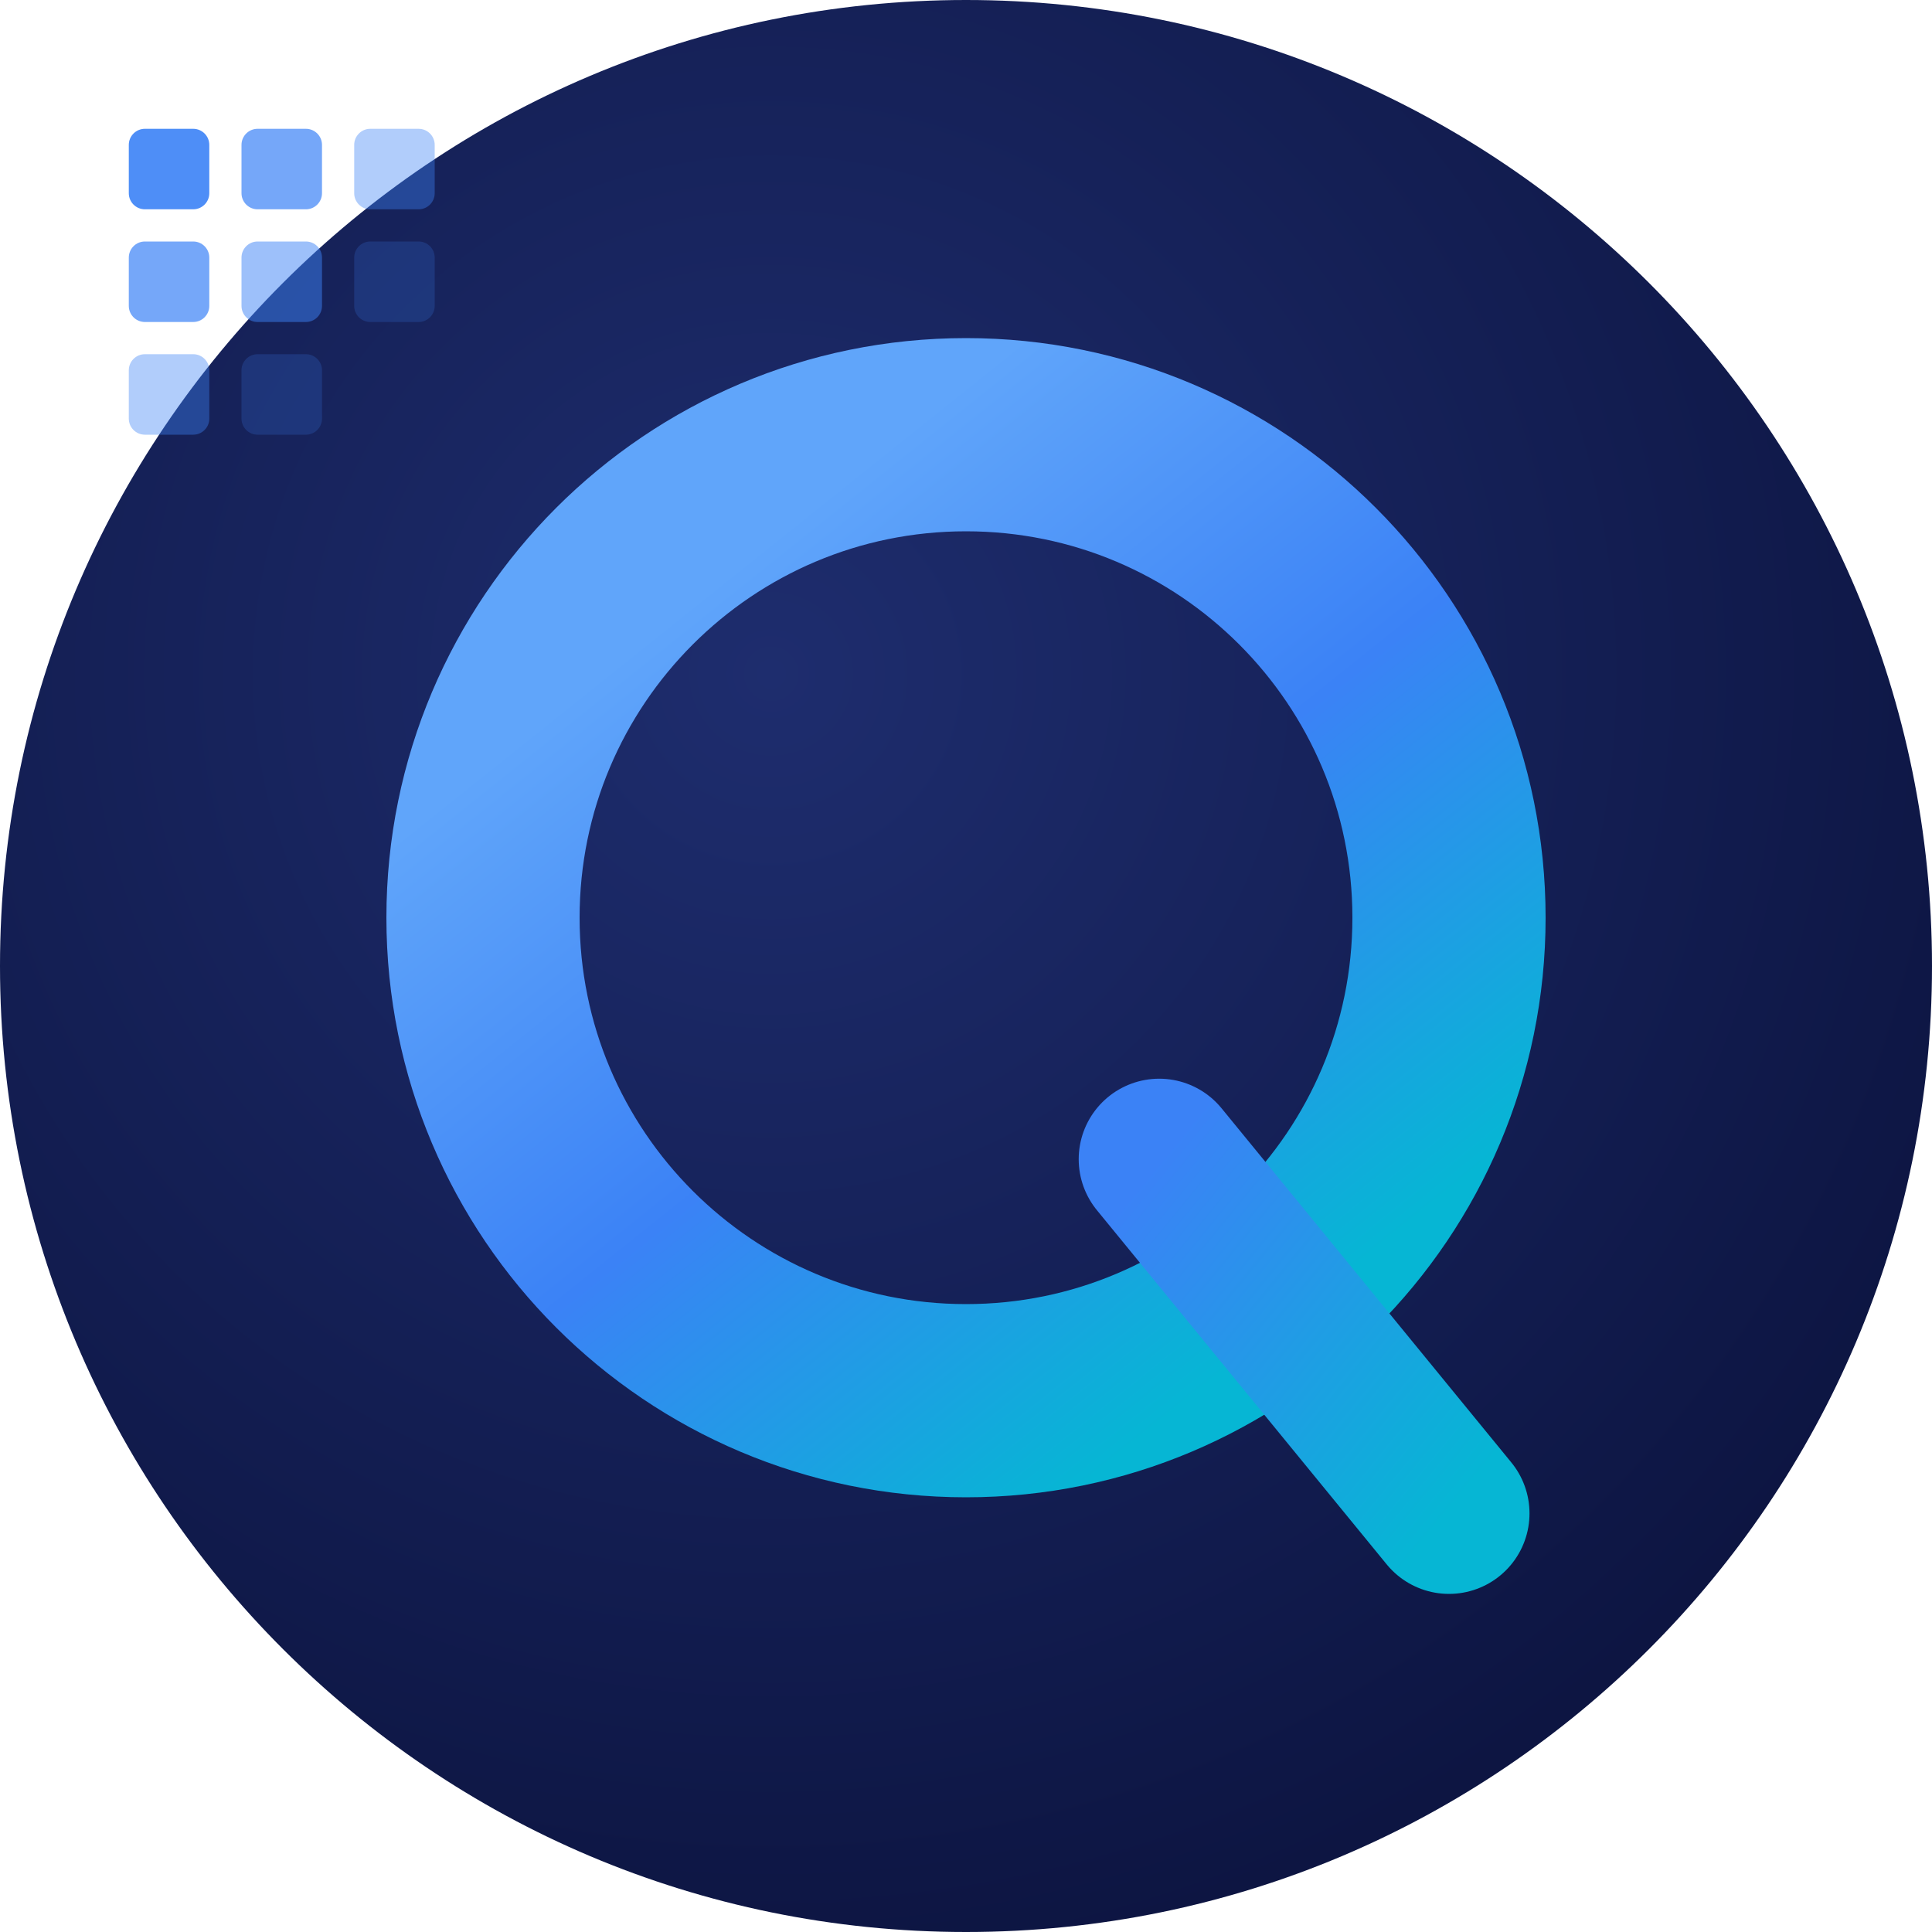
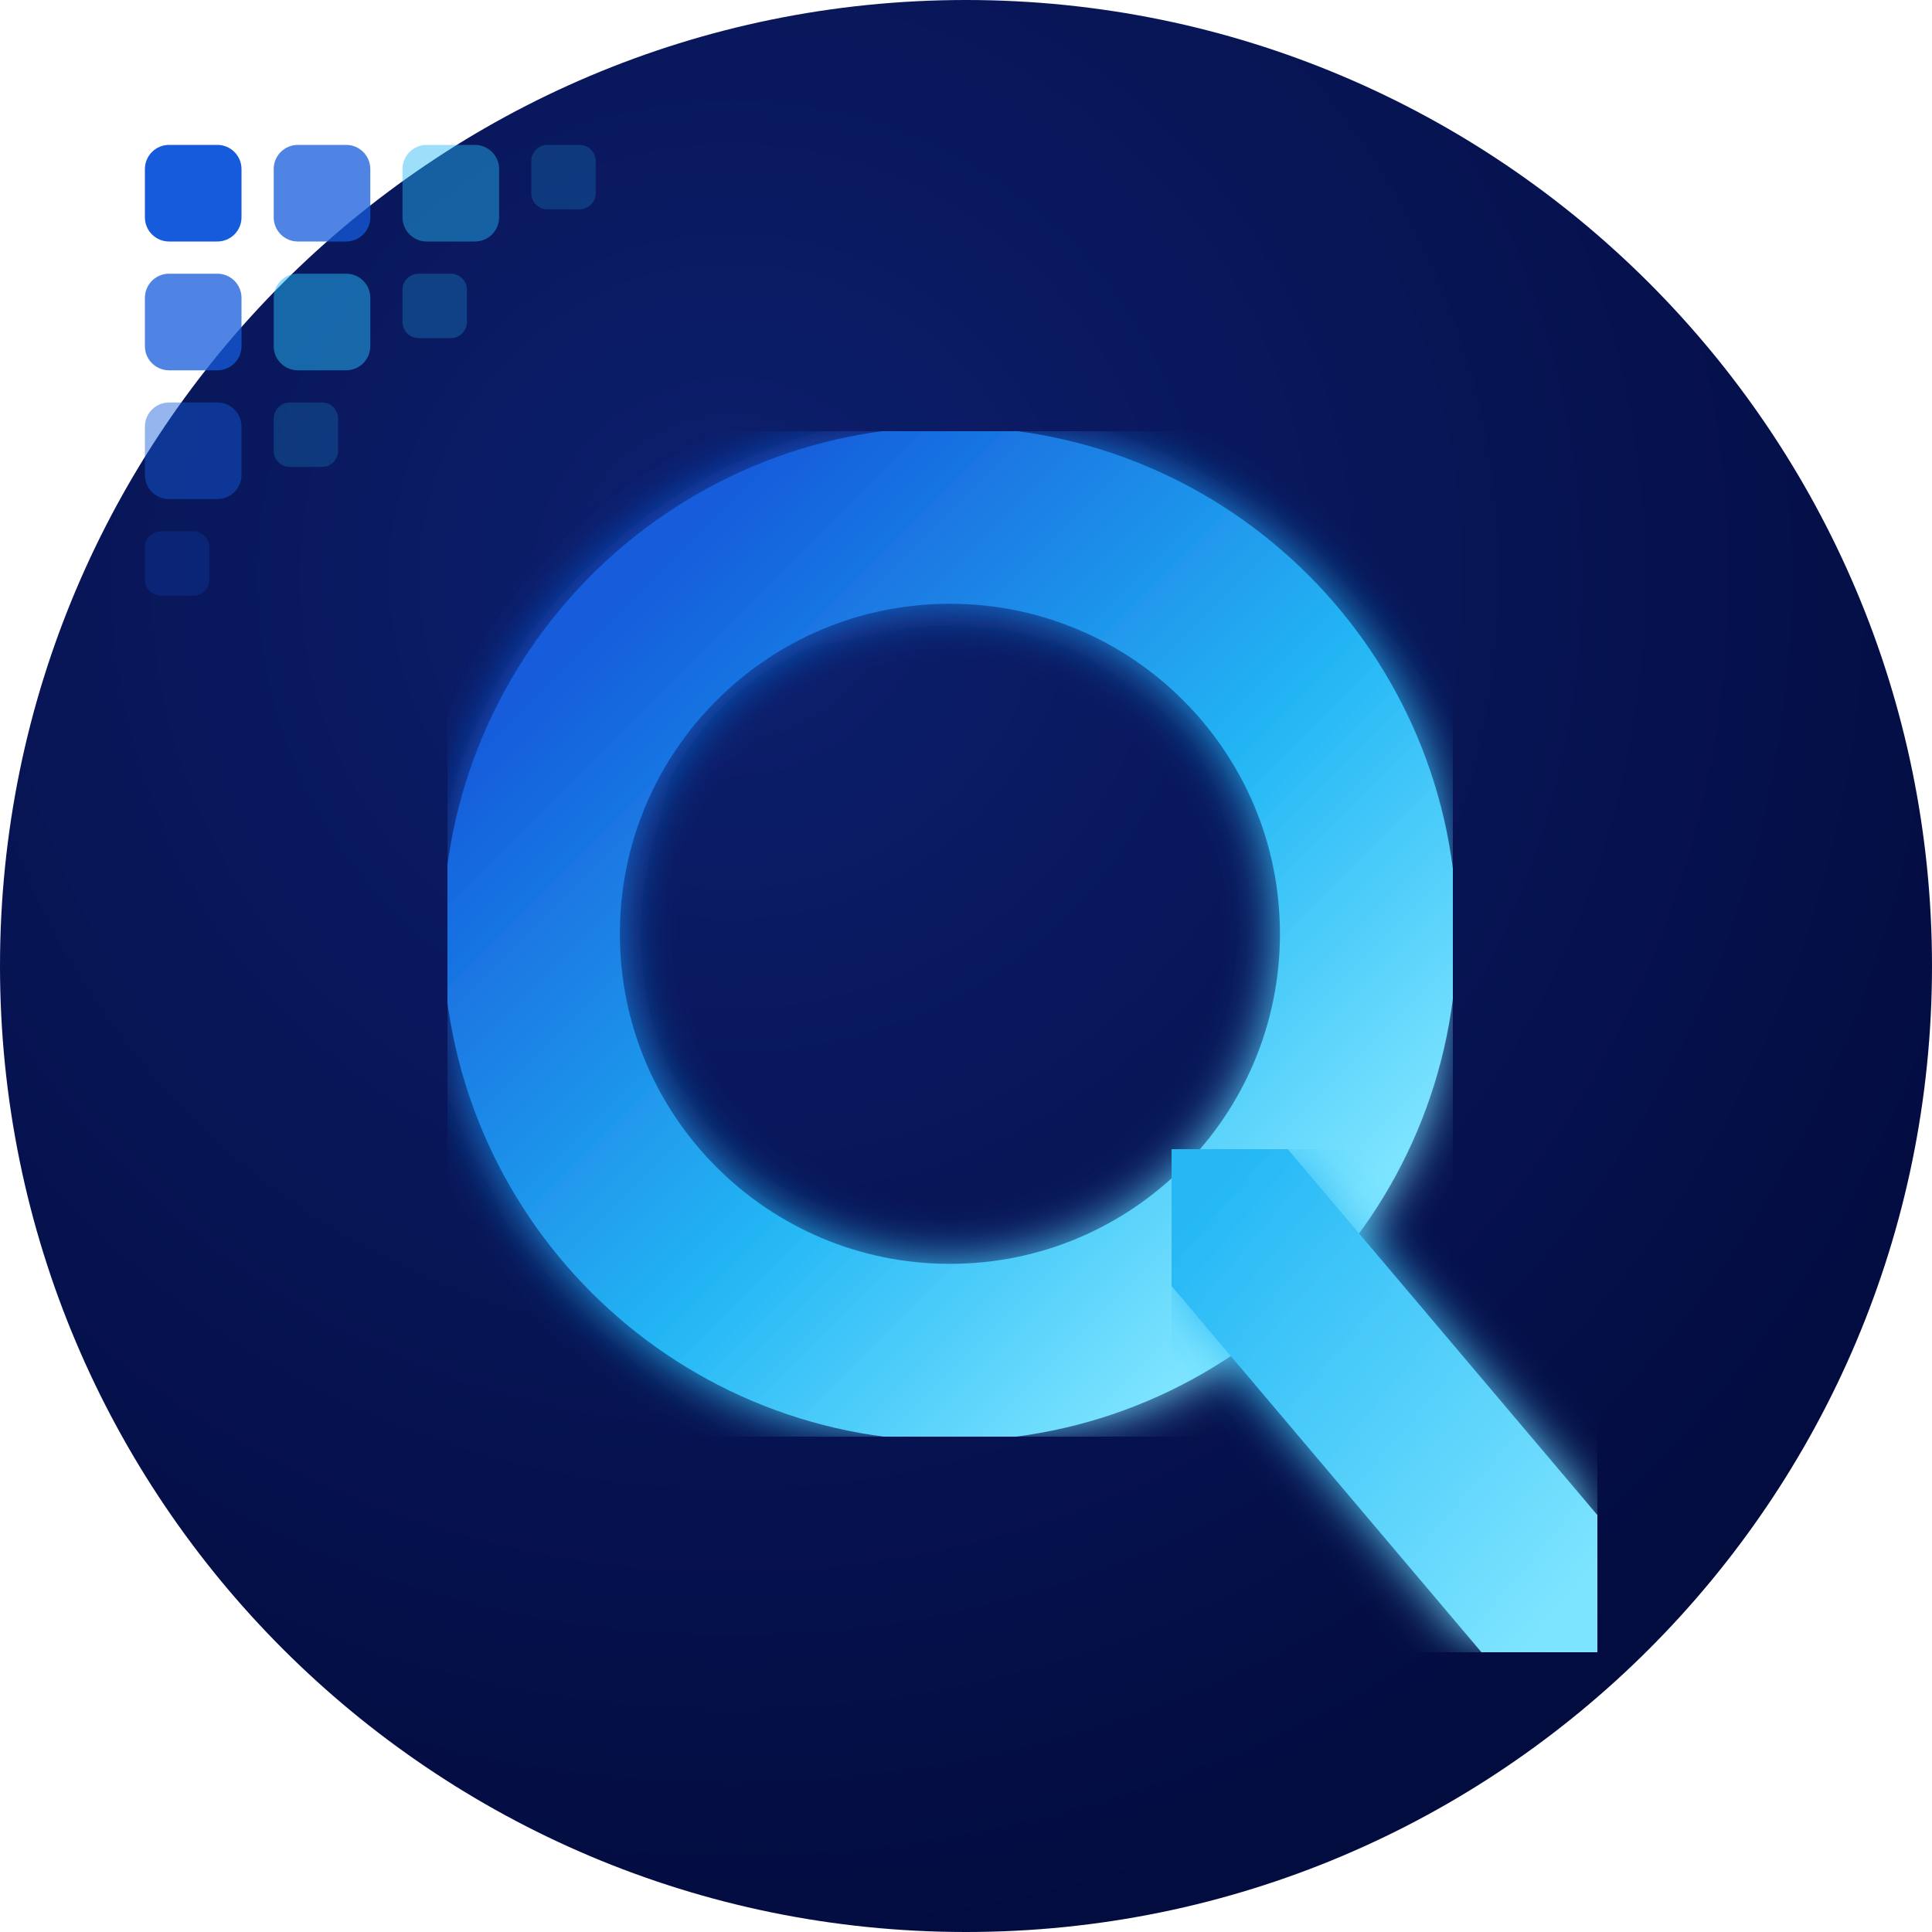
<svg xmlns="http://www.w3.org/2000/svg" viewBox="0 0 120 120" fill="none">
  <defs>
-     <radialGradient id="bgGrad" cx="40%" cy="35%" r="70%">
-       <stop offset="0%" stop-color="#1e2d6e" />
-       <stop offset="100%" stop-color="#0c1440" />
+     <radialGradient id="bgGrad" cx="38%" cy="30%" r="75%">
+       <stop offset="0%" stop-color="#0d1f6e" />
+       <stop offset="100%" stop-color="#020B3D" />
    </radialGradient>
-     <linearGradient id="qGrad" x1="25%" y1="15%" x2="85%" y2="90%">
-       <stop offset="0%" stop-color="#60a5fa" />
-       <stop offset="50%" stop-color="#3b82f6" />
-       <stop offset="100%" stop-color="#06b6d4" />
+     <linearGradient id="ringGrad" x1="10%" y1="10%" x2="90%" y2="90%">
+       <stop offset="0%" stop-color="#155BDB" />
+       <stop offset="60%" stop-color="#25B8F5" />
+       <stop offset="100%" stop-color="#7de4ff" />
    </linearGradient>
    <linearGradient id="tailGrad" x1="0%" y1="0%" x2="100%" y2="100%">
-       <stop offset="0%" stop-color="#3b82f6" />
-       <stop offset="100%" stop-color="#06b6d4" />
+       <stop offset="0%" stop-color="#25B8F5" />
+       <stop offset="100%" stop-color="#7de4ff" />
    </linearGradient>
+     <filter id="glow">
+       <feGaussianBlur stdDeviation="1.5" result="blur" />
+       <feMerge>
+         <feMergeNode in="blur" />
+         <feMergeNode in="SourceGraphic" />
+       </feMerge>
+     </filter>
  </defs>
  <circle cx="60" cy="60" r="60" fill="url(#bgGrad)" />
-   <rect x="8" y="8" width="5" height="5" rx="1" fill="#3b82f6" opacity="0.9" />
-   <rect x="15" y="8" width="5" height="5" rx="1" fill="#3b82f6" opacity="0.7" />
-   <rect x="22" y="8" width="5" height="5" rx="1" fill="#3b82f6" opacity="0.4" />
-   <rect x="8" y="15" width="5" height="5" rx="1" fill="#3b82f6" opacity="0.7" />
-   <rect x="15" y="15" width="5" height="5" rx="1" fill="#3b82f6" opacity="0.5" />
-   <rect x="22" y="15" width="5" height="5" rx="1" fill="#3b82f6" opacity="0.2" />
-   <rect x="8" y="22" width="5" height="5" rx="1" fill="#3b82f6" opacity="0.4" />
-   <rect x="15" y="22" width="5" height="5" rx="1" fill="#3b82f6" opacity="0.2" />
-   <circle cx="60" cy="57" r="30" fill="none" stroke="url(#qGrad)" stroke-width="12" />
-   <line x1="72" y1="72" x2="90" y2="94" stroke="url(#tailGrad)" stroke-width="10" stroke-linecap="round" />
+   <rect x="9" y="9" width="6" height="6" rx="1.5" fill="#155BDB" opacity="1" />
+   <rect x="17" y="9" width="6" height="6" rx="1.5" fill="#155BDB" opacity="0.75" />
+   <rect x="25" y="9" width="6" height="6" rx="1.5" fill="#25B8F5" opacity="0.45" />
+   <rect x="33" y="9" width="4" height="4" rx="1" fill="#25B8F5" opacity="0.2" />
+   <rect x="9" y="17" width="6" height="6" rx="1.5" fill="#155BDB" opacity="0.75" />
+   <rect x="17" y="17" width="6" height="6" rx="1.5" fill="#25B8F5" opacity="0.5" />
+   <rect x="25" y="17" width="4" height="4" rx="1" fill="#25B8F5" opacity="0.25" />
+   <rect x="9" y="25" width="6" height="6" rx="1.5" fill="#155BDB" opacity="0.45" />
+   <rect x="17" y="25" width="4" height="4" rx="1" fill="#25B8F5" opacity="0.2" />
+   <rect x="9" y="33" width="4" height="4" rx="1" fill="#155BDB" opacity="0.2" />
+   <circle cx="59" cy="58" r="26" fill="none" stroke="url(#ringGrad)" stroke-width="11" stroke-linecap="round" filter="url(#glow)" />
+   <line x1="75" y1="74" x2="97" y2="100" stroke="url(#tailGrad)" stroke-width="11" stroke-linecap="round" filter="url(#glow)" />
</svg>
